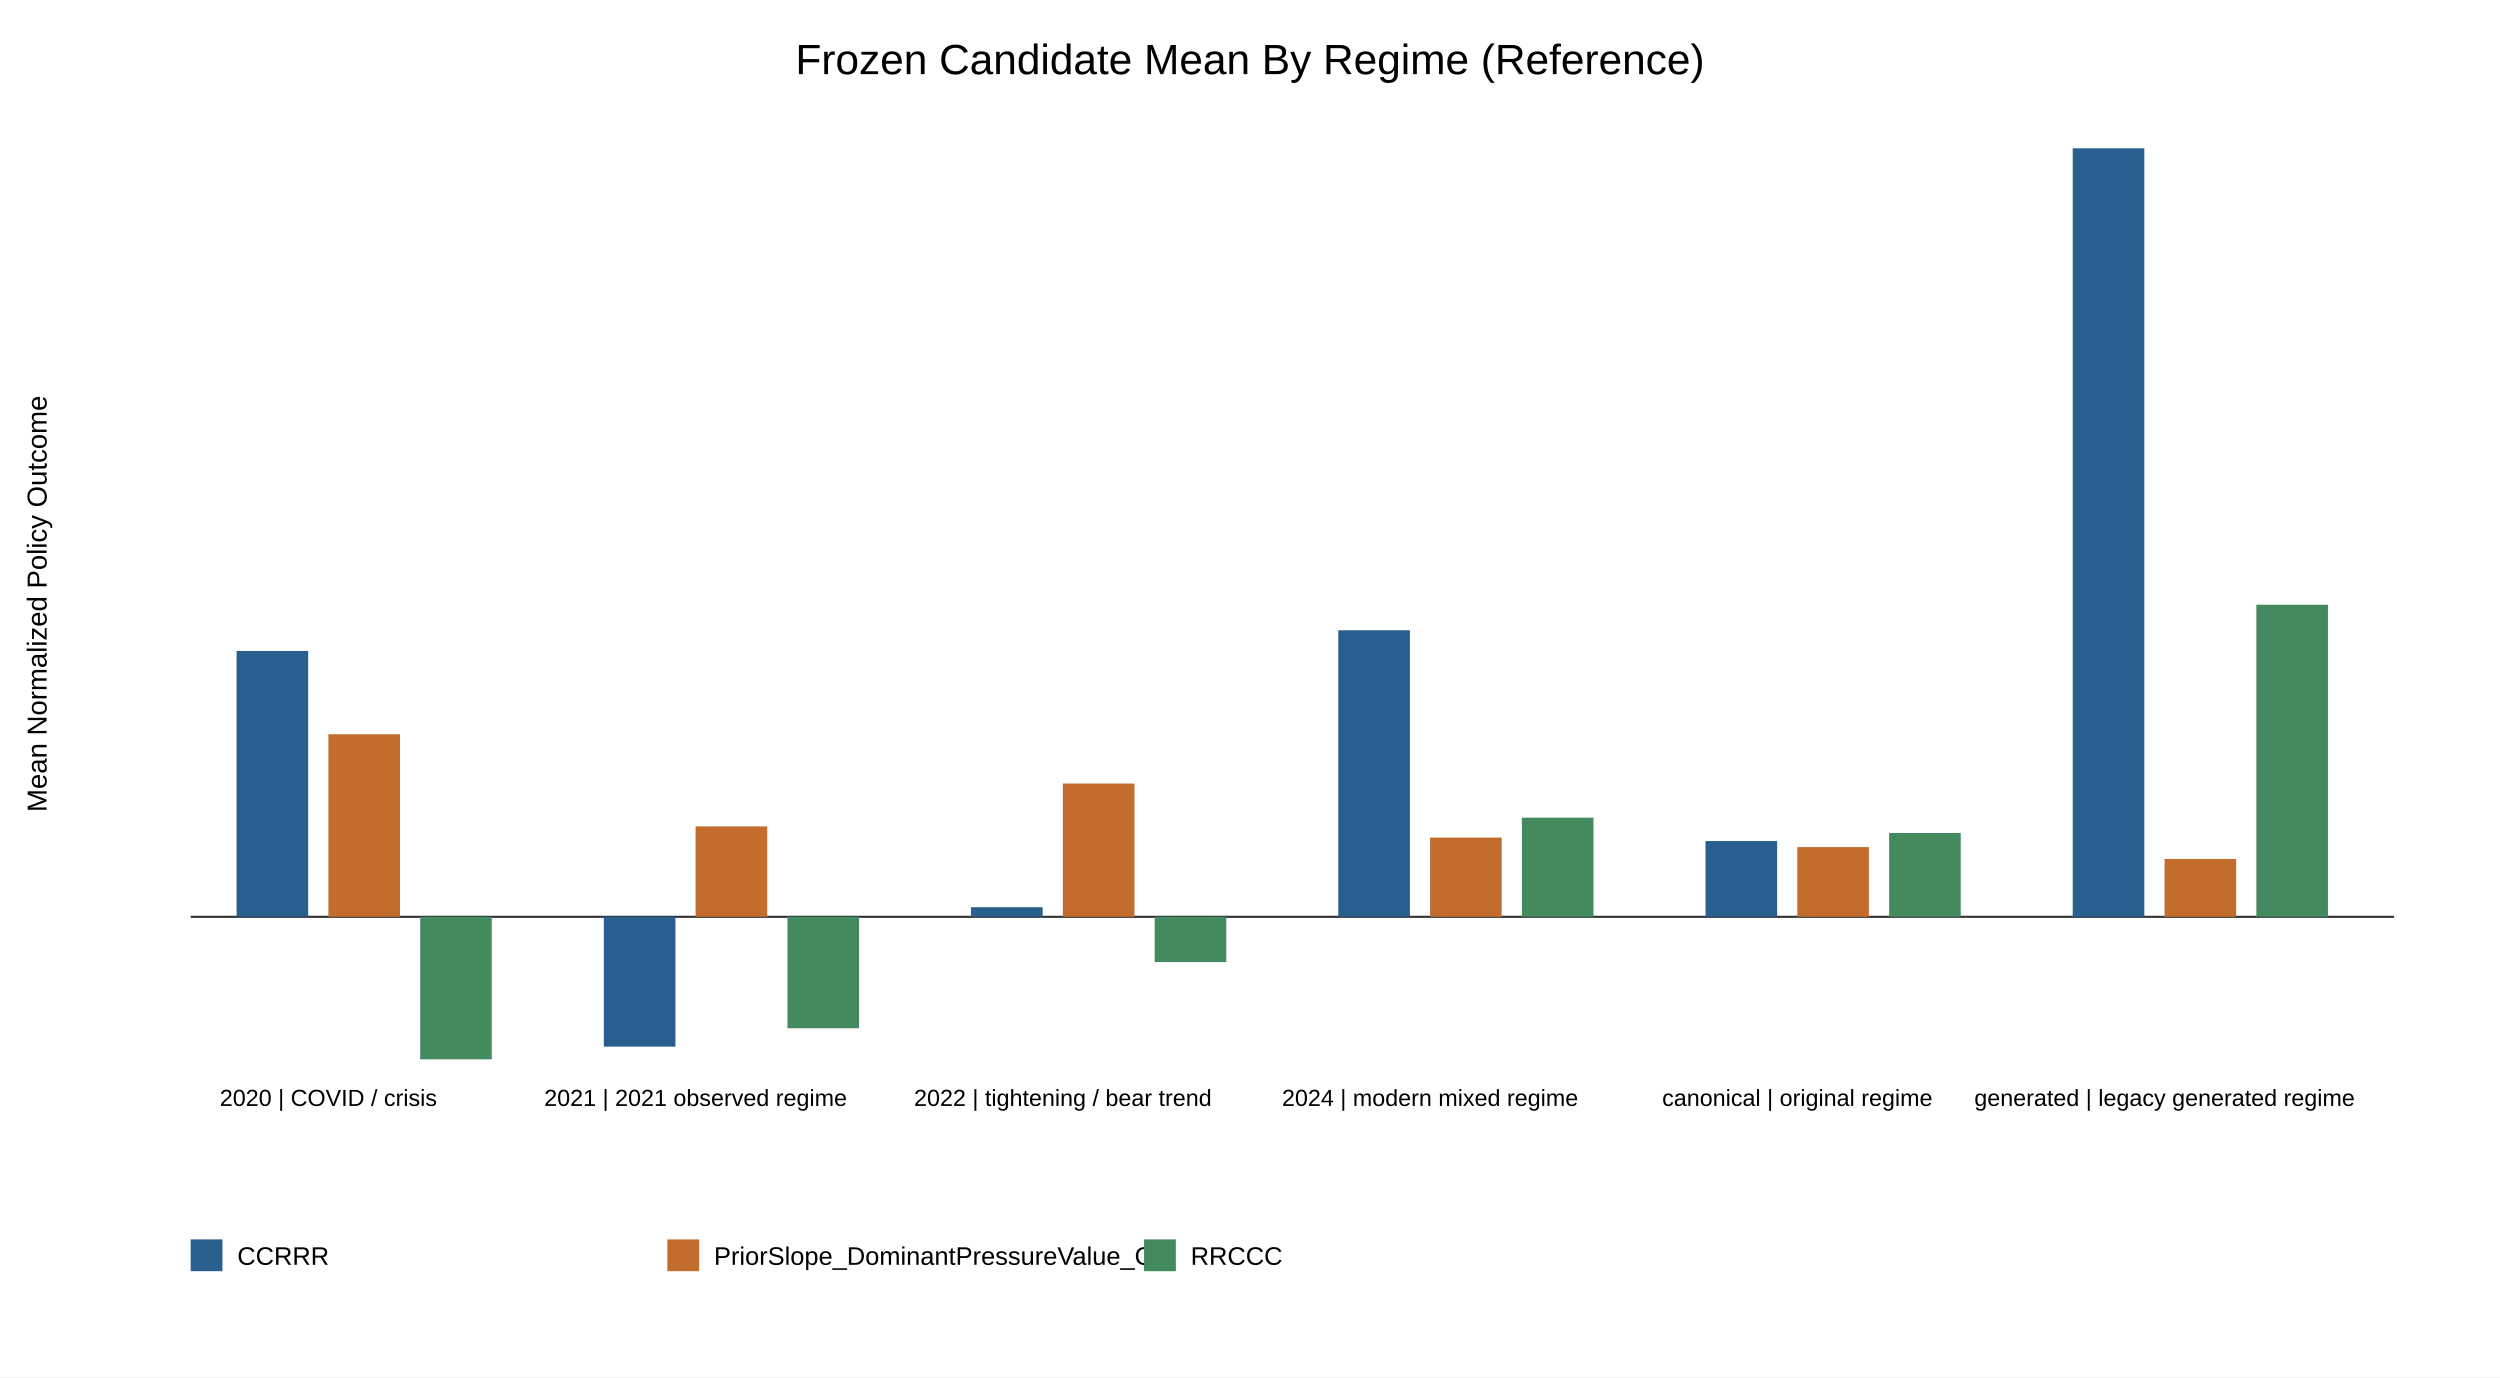
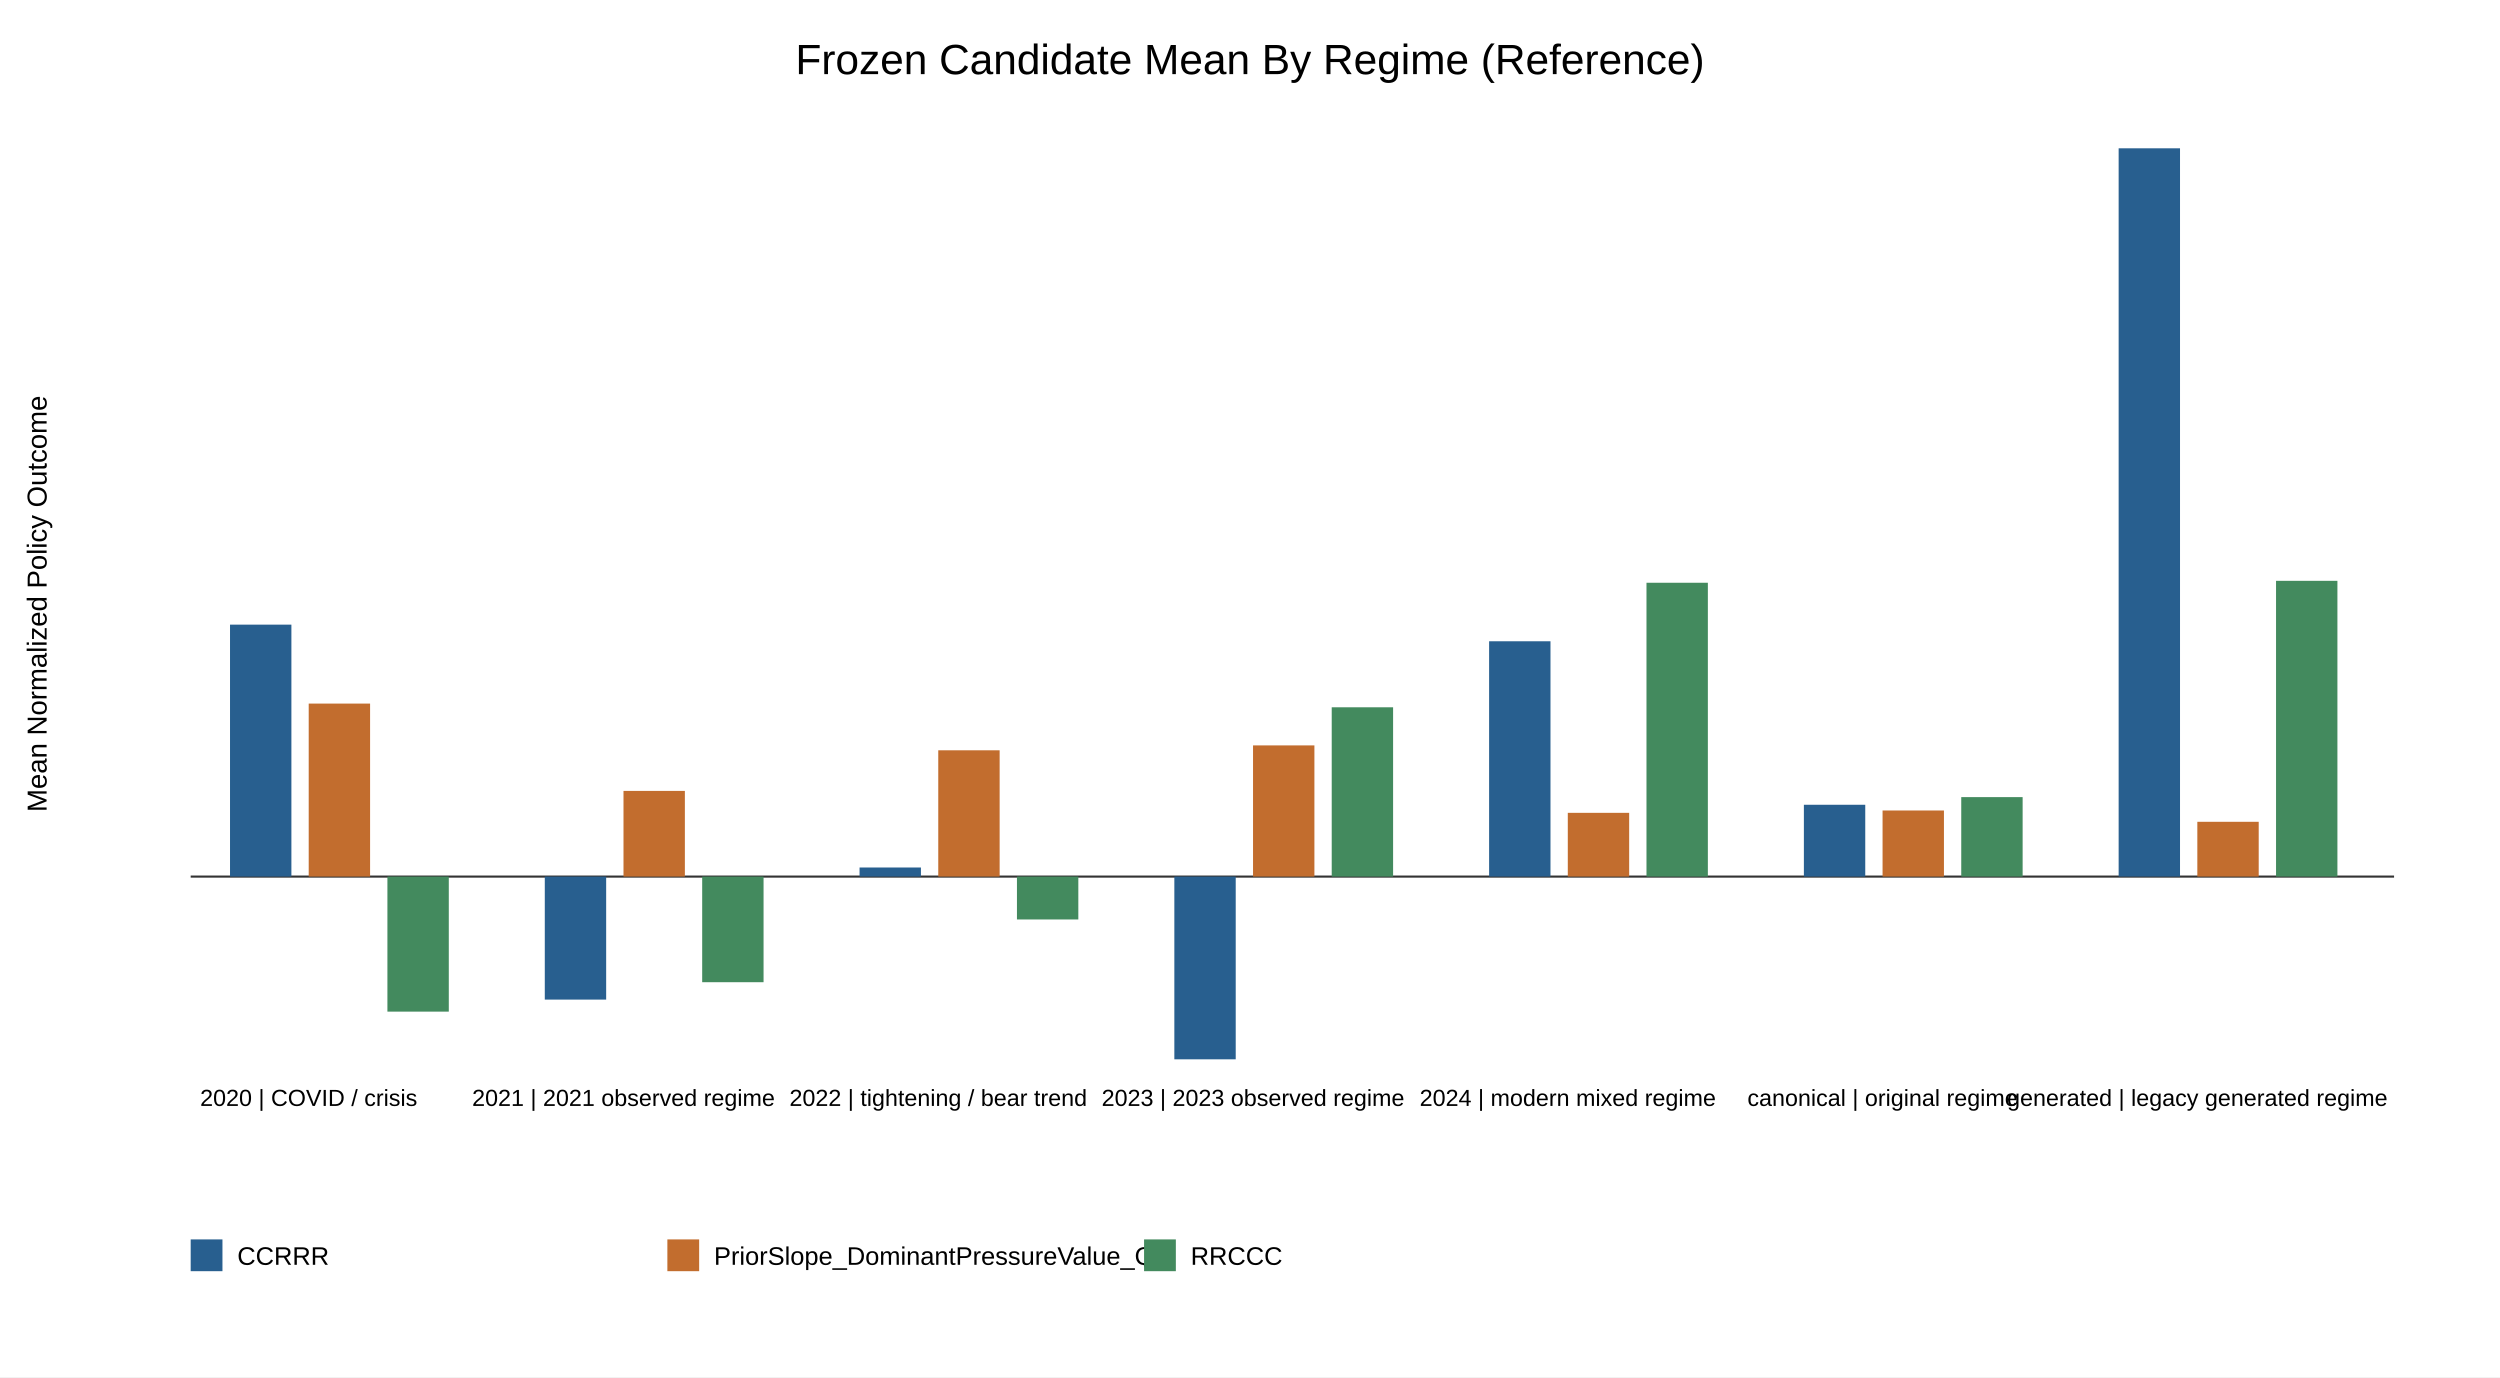
<svg xmlns="http://www.w3.org/2000/svg" width="1180" height="650">
  <rect width="100%" height="100%" fill="white" />
  <text x="590.0" y="35" text-anchor="middle" font-family="Arial" font-size="20">Frozen Candidate Mean By Regime (Reference)</text>
  <text transform="translate(22,285.0) rotate(-90)" text-anchor="middle" font-family="Arial" font-size="13">Mean Normalized Policy Outcome</text>
-   <line x1="90" y1="432.74" x2="1130" y2="432.74" stroke="#333" stroke-width="1" />
-   <rect x="111.67" y="307.25" width="33.80" height="125.49" fill="#285f8f" />
-   <rect x="155.00" y="346.57" width="33.80" height="86.17" fill="#c26d2e" />
-   <rect x="198.33" y="432.74" width="33.80" height="67.26" fill="#438a5e" />
-   <text x="155.00" y="522" text-anchor="middle" font-family="Arial" font-size="11">2020 | COVID / crisis</text>
-   <rect x="285.00" y="432.74" width="33.80" height="61.27" fill="#285f8f" />
-   <rect x="328.33" y="390.06" width="33.80" height="42.68" fill="#c26d2e" />
-   <rect x="371.67" y="432.74" width="33.80" height="52.60" fill="#438a5e" />
-   <text x="328.33" y="522" text-anchor="middle" font-family="Arial" font-size="11">2021 | 2021 observed regime</text>
-   <rect x="458.33" y="428.21" width="33.80" height="4.53" fill="#285f8f" />
-   <rect x="501.67" y="369.83" width="33.80" height="62.91" fill="#c26d2e" />
-   <rect x="545.00" y="432.74" width="33.80" height="21.36" fill="#438a5e" />
-   <text x="501.67" y="522" text-anchor="middle" font-family="Arial" font-size="11">2022 | tightening / bear trend</text>
-   <rect x="631.67" y="297.48" width="33.80" height="135.26" fill="#285f8f" />
-   <rect x="675.00" y="395.33" width="33.80" height="37.41" fill="#c26d2e" />
-   <rect x="718.33" y="385.93" width="33.80" height="46.81" fill="#438a5e" />
-   <text x="675.00" y="522" text-anchor="middle" font-family="Arial" font-size="11">2024 | modern mixed regime</text>
-   <rect x="805.00" y="396.97" width="33.80" height="35.77" fill="#285f8f" />
-   <rect x="848.33" y="399.82" width="33.80" height="32.92" fill="#c26d2e" />
-   <rect x="891.67" y="393.16" width="33.80" height="39.58" fill="#438a5e" />
-   <text x="848.33" y="522" text-anchor="middle" font-family="Arial" font-size="11">canonical | original regime</text>
-   <rect x="978.33" y="70.00" width="33.80" height="362.74" fill="#285f8f" />
-   <rect x="1021.67" y="405.45" width="33.80" height="27.29" fill="#c26d2e" />
-   <rect x="1065.00" y="285.43" width="33.80" height="147.31" fill="#438a5e" />
-   <text x="1021.67" y="522" text-anchor="middle" font-family="Arial" font-size="11">generated | legacy generated regime</text>
+   <line x1="90" y1="413.75" x2="1130" y2="413.75" stroke="#333" stroke-width="1" />
+   <rect x="108.57" y="294.83" width="28.97" height="118.92" fill="#285f8f" />
+   <rect x="145.71" y="332.09" width="28.97" height="81.66" fill="#c26d2e" />
+   <rect x="182.86" y="413.75" width="28.97" height="63.74" fill="#438a5e" />
+   <text x="145.71" y="522" text-anchor="middle" font-family="Arial" font-size="11">2020 | COVID / crisis</text>
+   <rect x="257.14" y="413.75" width="28.97" height="58.06" fill="#285f8f" />
+   <rect x="294.29" y="373.31" width="28.97" height="40.44" fill="#c26d2e" />
+   <rect x="331.43" y="413.75" width="28.97" height="49.85" fill="#438a5e" />
+   <text x="294.29" y="522" text-anchor="middle" font-family="Arial" font-size="11">2021 | 2021 observed regime</text>
+   <rect x="405.71" y="409.46" width="28.97" height="4.29" fill="#285f8f" />
+   <rect x="442.86" y="354.14" width="28.97" height="59.61" fill="#c26d2e" />
+   <rect x="480.00" y="413.75" width="28.97" height="20.24" fill="#438a5e" />
+   <text x="442.86" y="522" text-anchor="middle" font-family="Arial" font-size="11">2022 | tightening / bear trend</text>
+   <rect x="554.29" y="413.75" width="28.97" height="86.25" fill="#285f8f" />
+   <rect x="591.43" y="351.83" width="28.97" height="61.92" fill="#c26d2e" />
+   <rect x="628.57" y="333.84" width="28.97" height="79.92" fill="#438a5e" />
+   <text x="591.43" y="522" text-anchor="middle" font-family="Arial" font-size="11">2023 | 2023 observed regime</text>
+   <rect x="702.86" y="302.68" width="28.97" height="111.07" fill="#285f8f" />
+   <rect x="740.00" y="383.66" width="28.97" height="30.09" fill="#c26d2e" />
+   <rect x="777.14" y="275.06" width="28.97" height="138.70" fill="#438a5e" />
+   <text x="740.00" y="522" text-anchor="middle" font-family="Arial" font-size="11">2024 | modern mixed regime</text>
+   <rect x="851.43" y="379.85" width="28.97" height="33.90" fill="#285f8f" />
+   <rect x="888.57" y="382.55" width="28.97" height="31.20" fill="#c26d2e" />
+   <rect x="925.71" y="376.24" width="28.97" height="37.51" fill="#438a5e" />
+   <text x="888.57" y="522" text-anchor="middle" font-family="Arial" font-size="11">canonical | original regime</text>
+   <rect x="1000.00" y="70.00" width="28.97" height="343.75" fill="#285f8f" />
+   <rect x="1037.14" y="387.89" width="28.97" height="25.86" fill="#c26d2e" />
+   <rect x="1074.29" y="274.15" width="28.97" height="139.60" fill="#438a5e" />
+   <text x="1037.14" y="522" text-anchor="middle" font-family="Arial" font-size="11">generated | legacy generated regime</text>
  <rect x="90" y="585" width="15" height="15" fill="#285f8f" />
  <text x="112" y="597" font-family="Arial" font-size="12">CCRRR</text>
  <rect x="315" y="585" width="15" height="15" fill="#c26d2e" />
  <text x="337" y="597" font-family="Arial" font-size="12">PriorSlope_DominantPressureValue_Q3</text>
  <rect x="540" y="585" width="15" height="15" fill="#438a5e" />
  <text x="562" y="597" font-family="Arial" font-size="12">RRCCC</text>
</svg>
